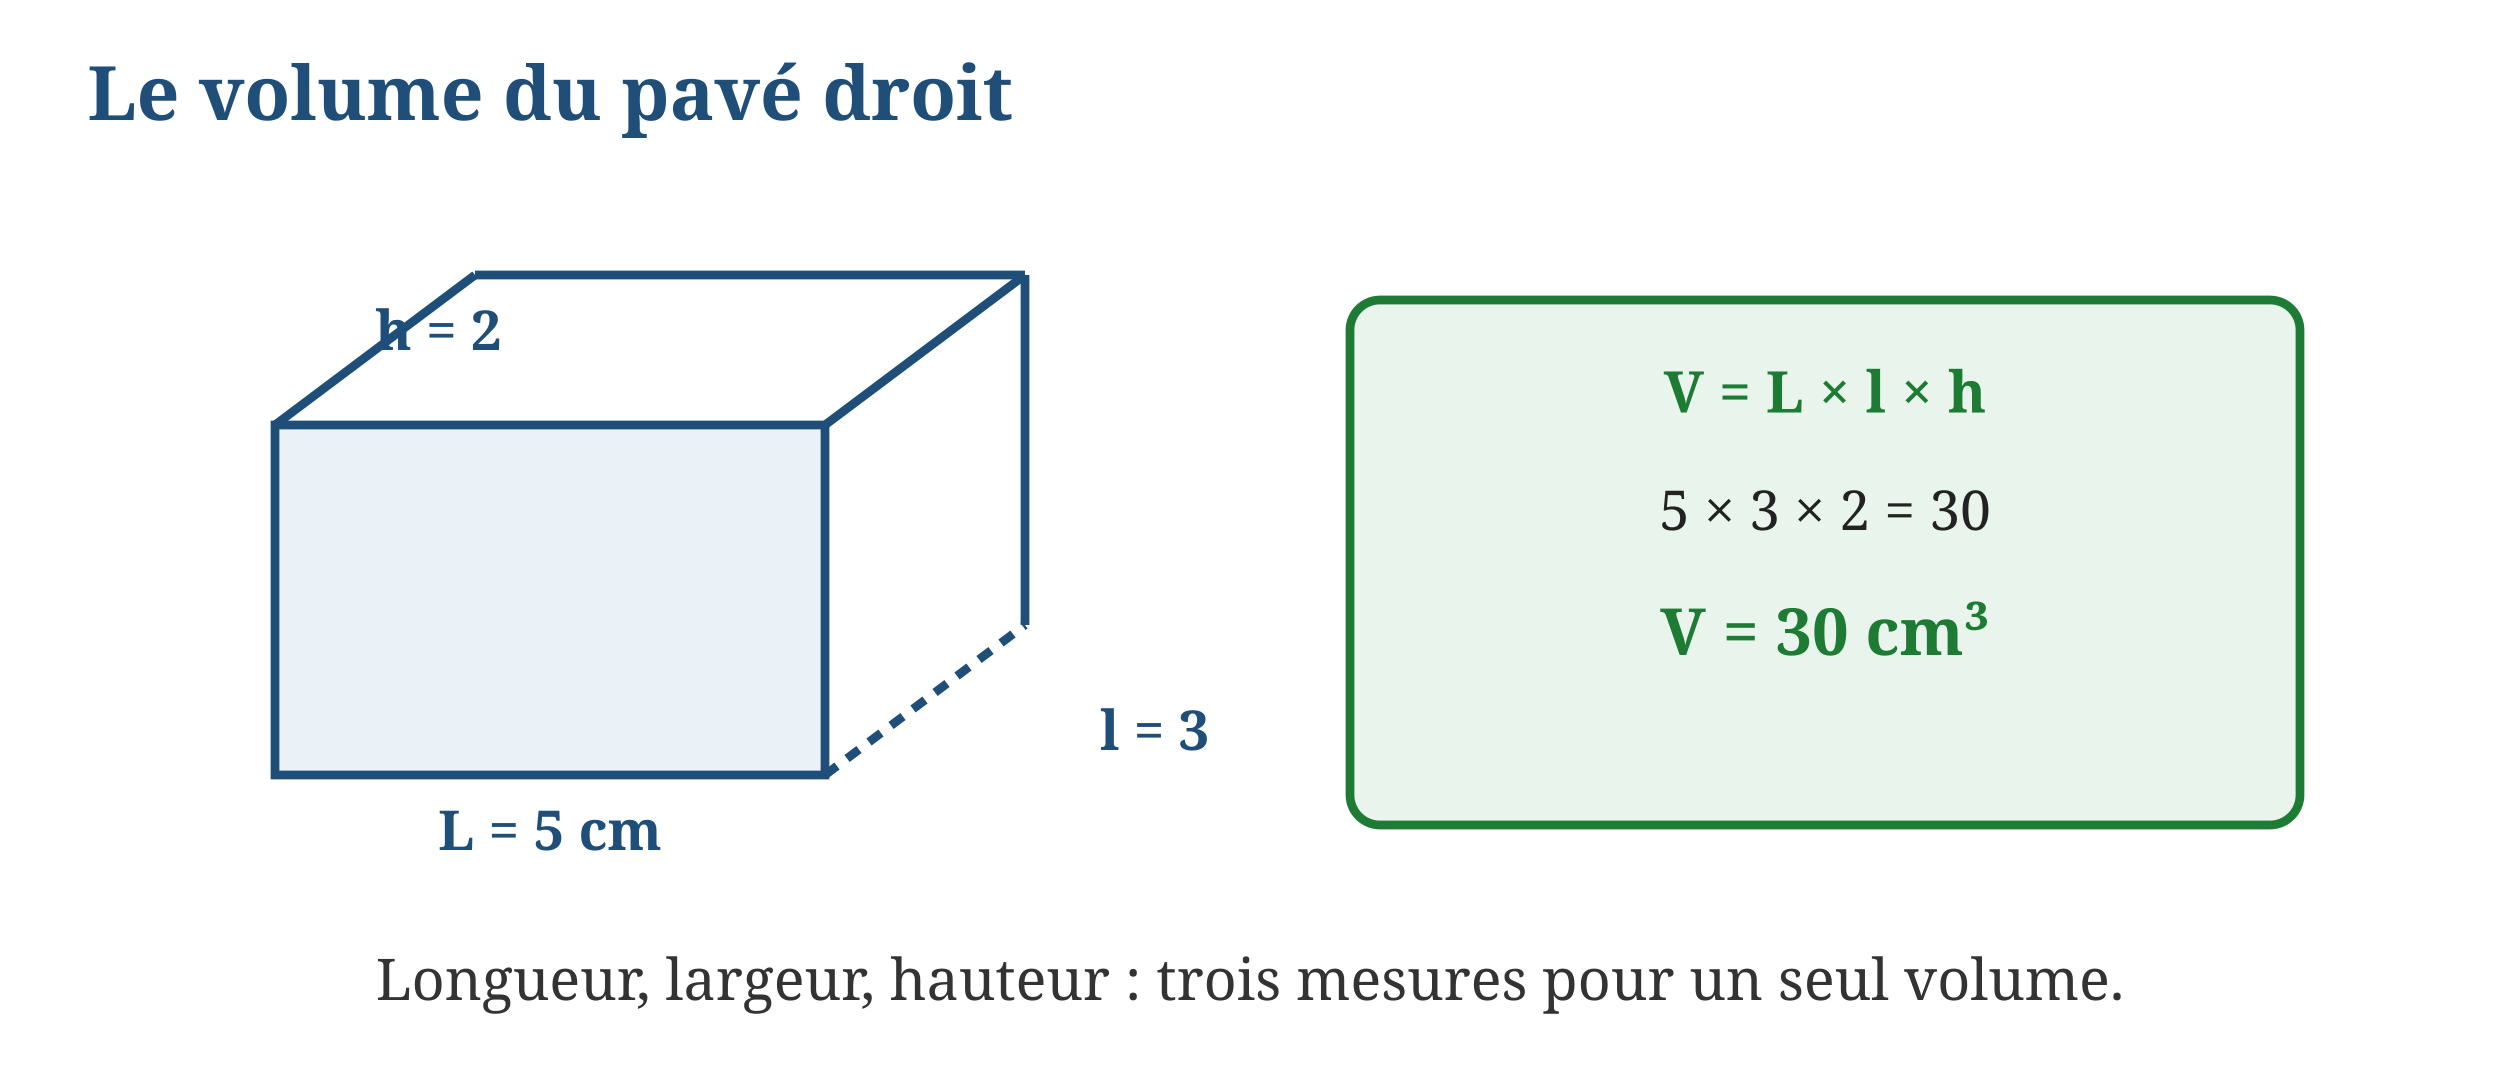
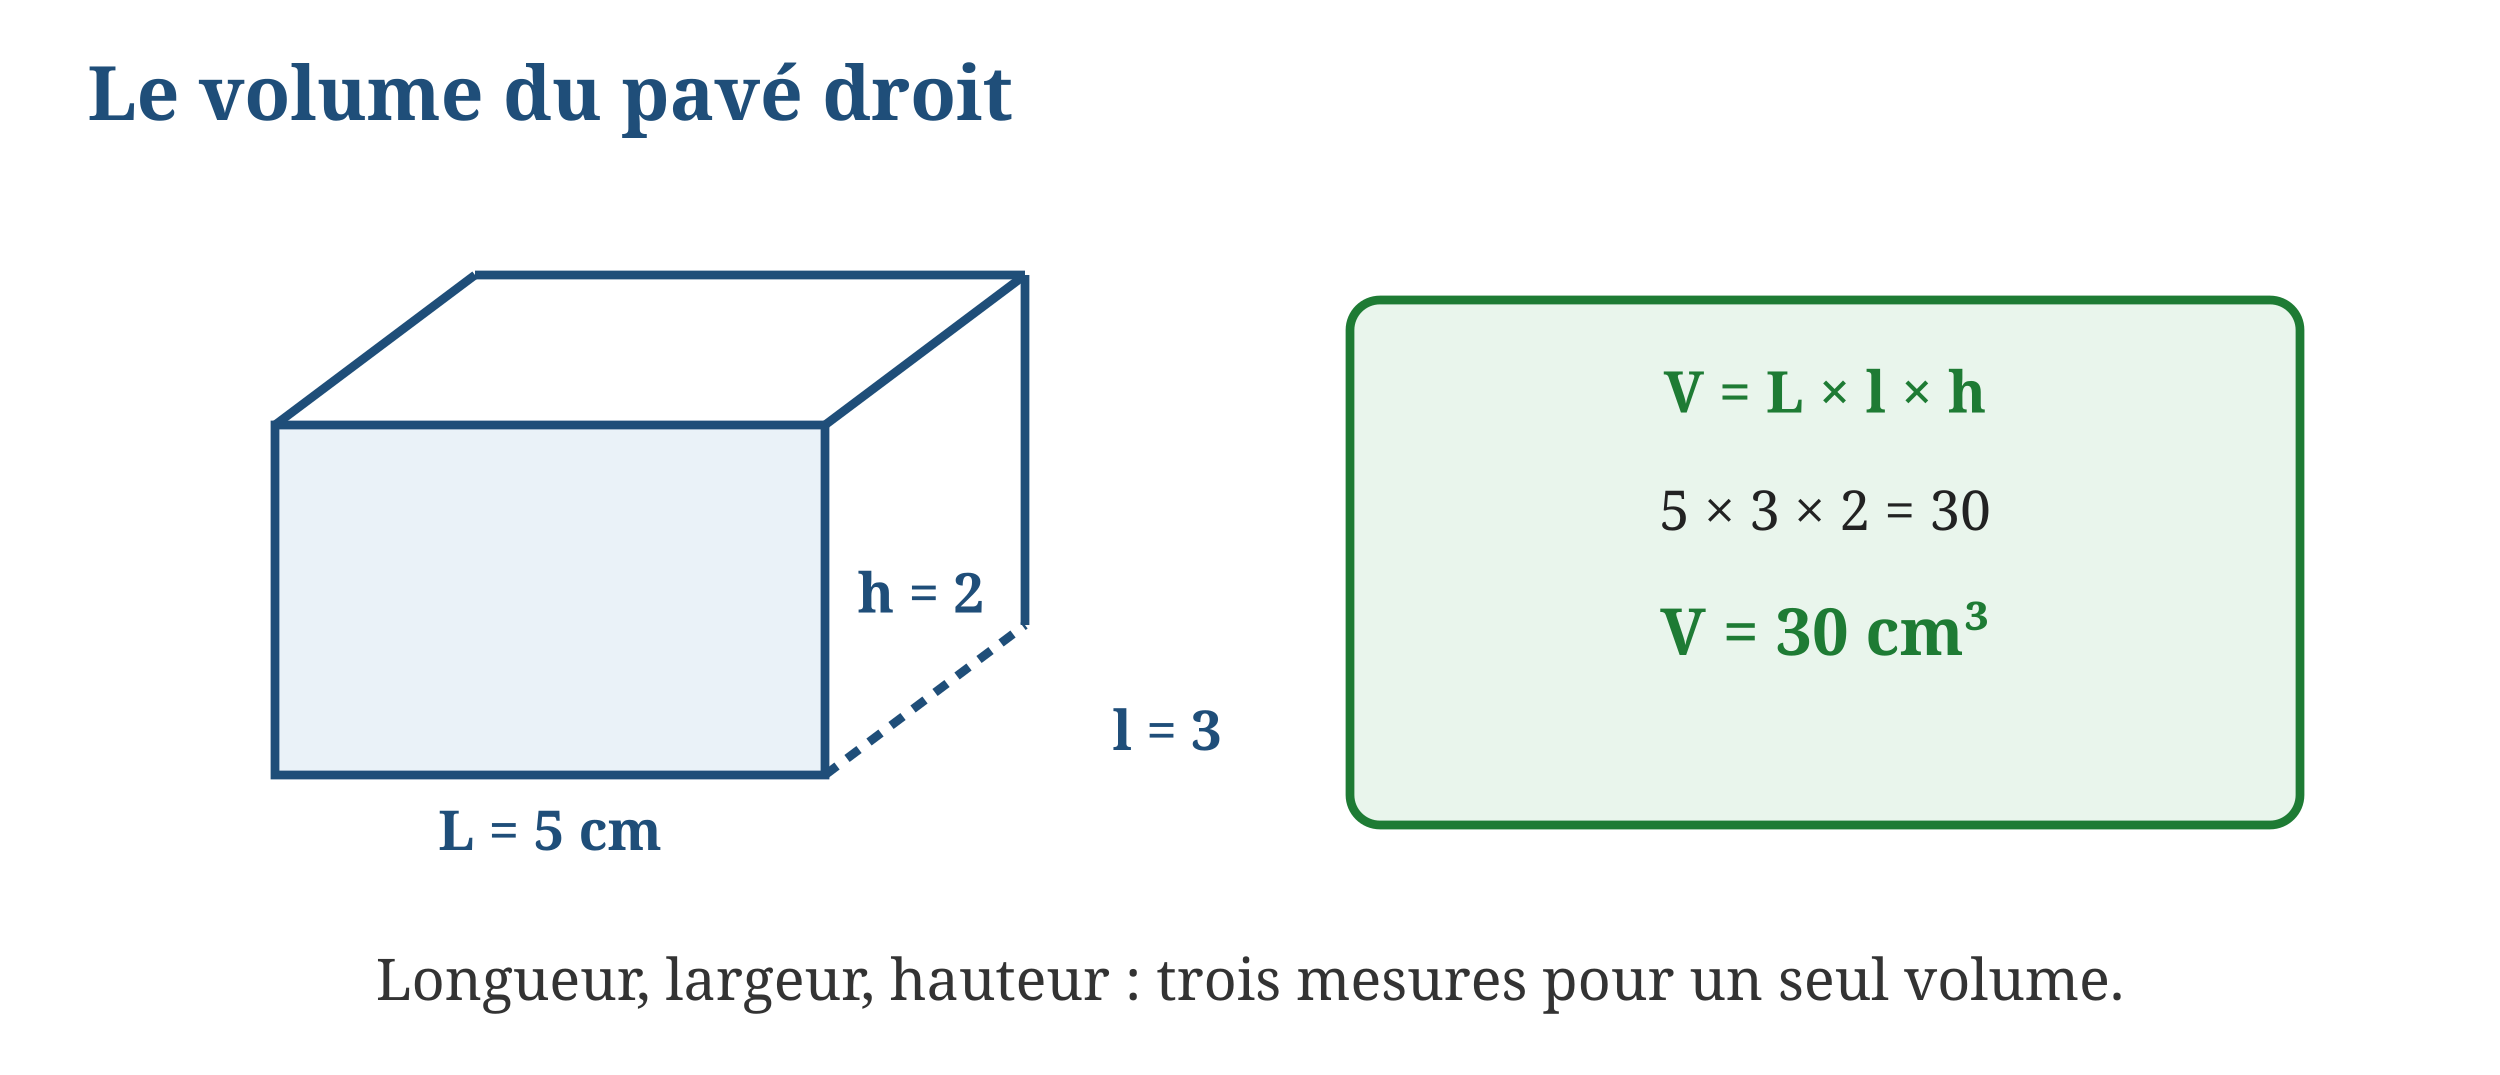
<svg xmlns="http://www.w3.org/2000/svg" width="1000" height="430">
  <rect width="100%" height="100%" fill="white" />
  <text x="35" y="48" font-family="serif" font-size="30" font-weight="bold" fill="#1F4E79">Le volume du pavé droit</text>
  <g font-family="serif">
    <rect x="110" y="170" width="220" height="140" fill="#EAF2F8" stroke="#1F4E79" stroke-width="3.5" />
    <line x1="330" y1="170" x2="410" y2="110" stroke="#1F4E79" stroke-width="3.5" />
    <line x1="110" y1="170" x2="190" y2="110" stroke="#1F4E79" stroke-width="3.5" />
    <line x1="190" y1="110" x2="410" y2="110" stroke="#1F4E79" stroke-width="3.5" />
    <line x1="410" y1="110" x2="410" y2="250" stroke="#1F4E79" stroke-width="3.5" />
    <line x1="330" y1="310" x2="410" y2="250" stroke="#1F4E79" stroke-width="3.5" stroke-dasharray="6 5" />
    <text x="220" y="340" font-size="22" text-anchor="middle" fill="#1F4E79" font-weight="bold">L = 5 cm</text>
-     <text x="440" y="300" font-size="22" fill="#1F4E79" font-weight="bold">l = 3</text>
-     <text x="150" y="140" font-size="22" fill="#1F4E79" font-weight="bold">h = 2</text>
+     <text x="445" y="300" font-size="22" fill="#1F4E79" font-weight="bold">l = 3</text>
+     <text x="343" y="245" font-size="22" fill="#1F4E79" font-weight="bold">h = 2</text>
    <rect x="540" y="120" width="380" height="210" rx="12" fill="#E9F5EC" stroke="#1E7B34" stroke-width="3.5" />
    <text x="730" y="165" font-size="23" text-anchor="middle" fill="#1E7B34" font-weight="bold">V = L × l × h</text>
    <text x="730" y="212" font-size="22" text-anchor="middle" fill="#222">5 × 3 × 2 = 30</text>
    <text x="730" y="262" font-size="26" text-anchor="middle" fill="#1E7B34" font-weight="bold">V = 30 cm³</text>
    <text x="500" y="400" font-size="23" text-anchor="middle" fill="#333">Longueur, largeur, hauteur : trois mesures pour un seul volume.</text>
  </g>
</svg>
